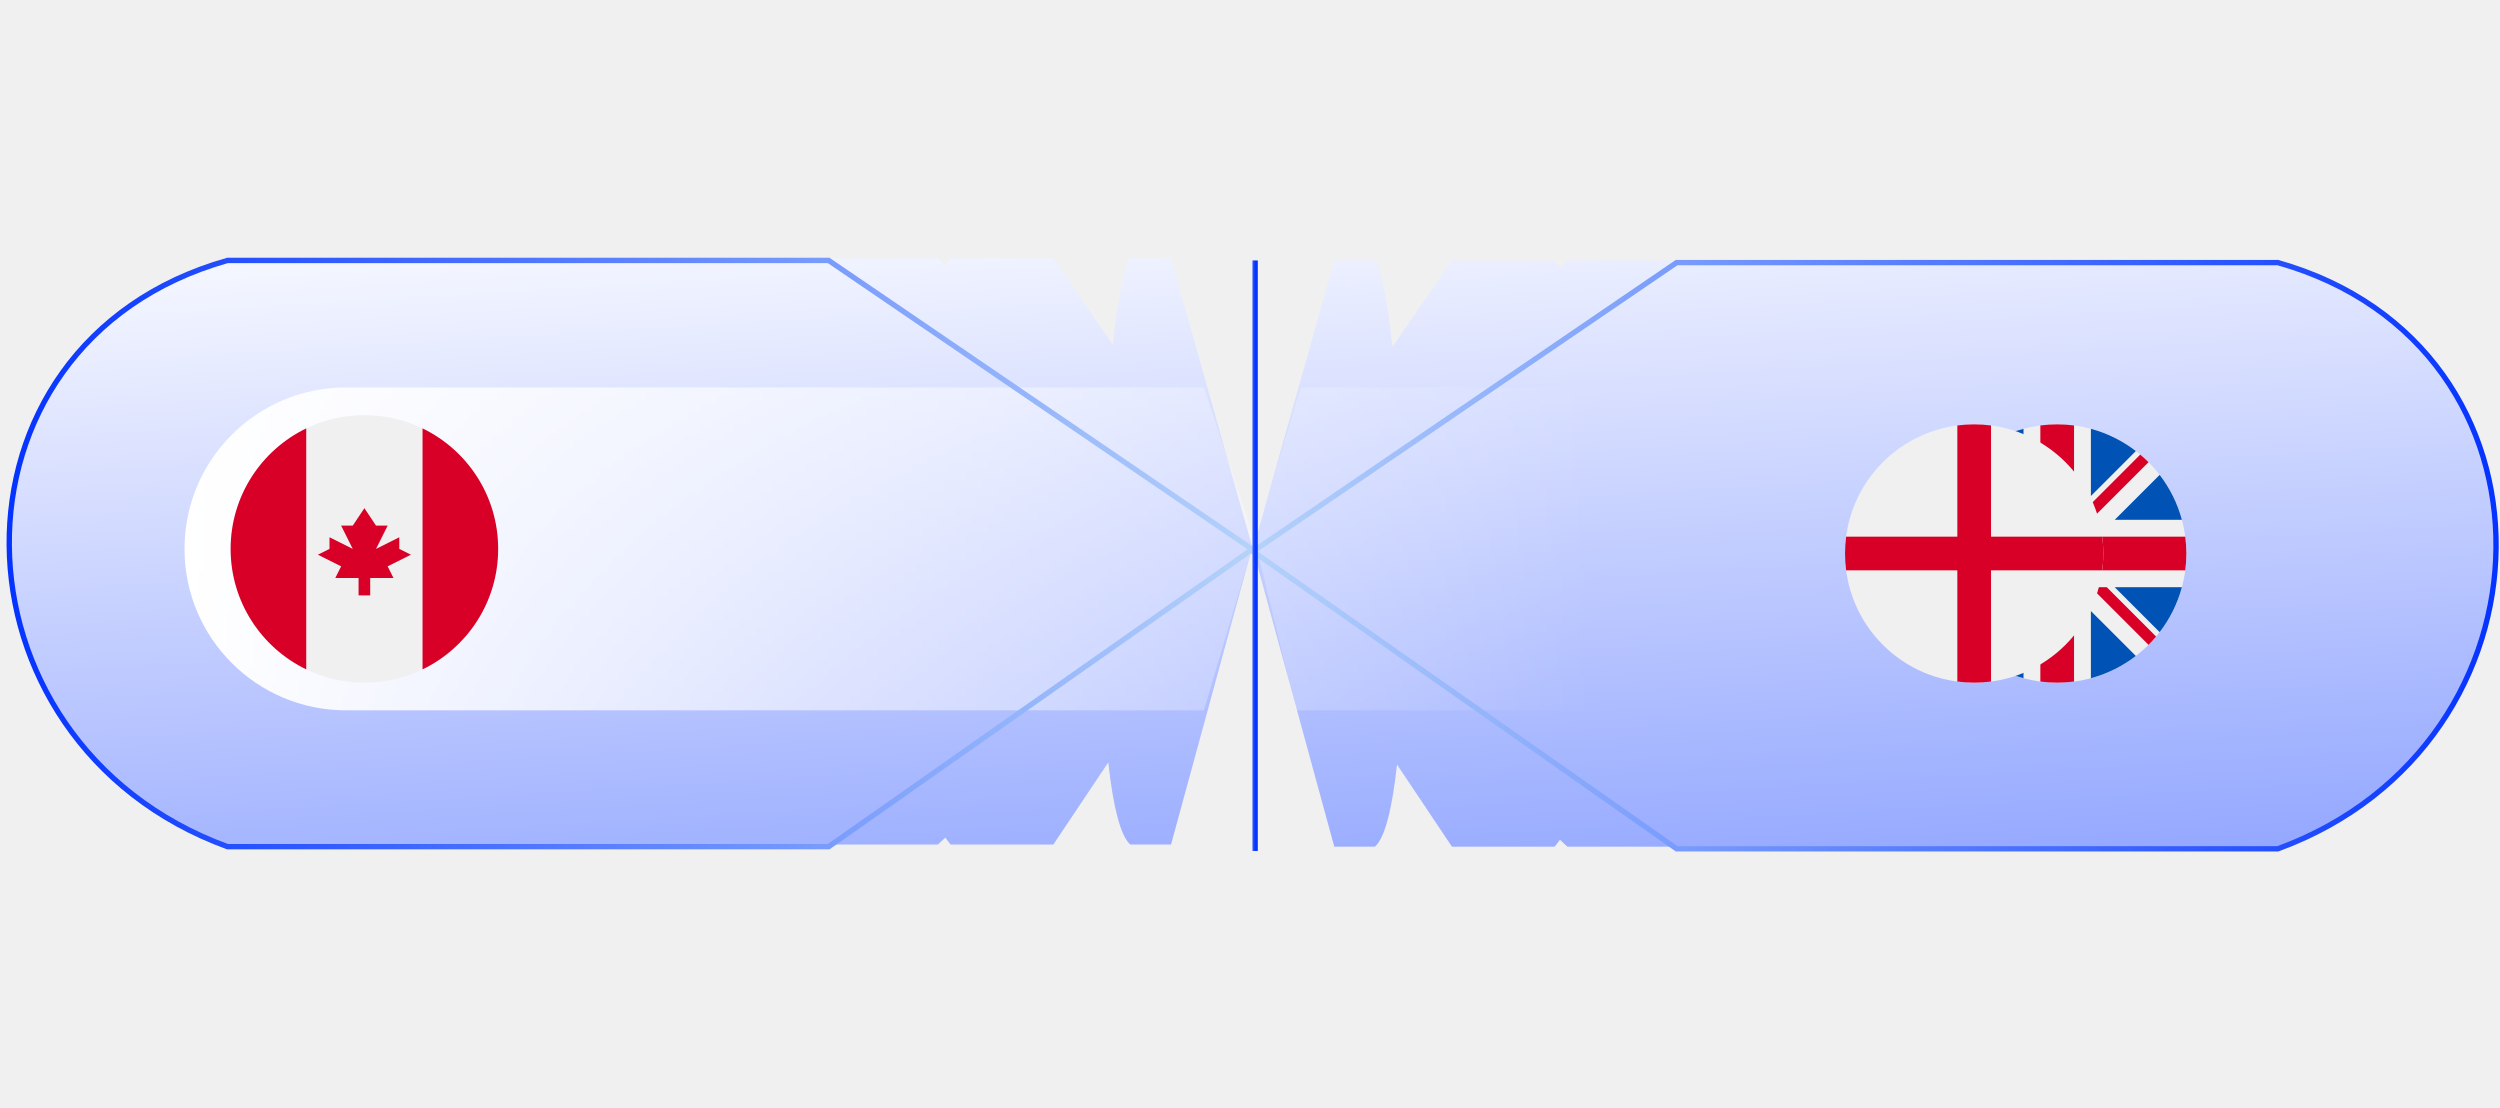
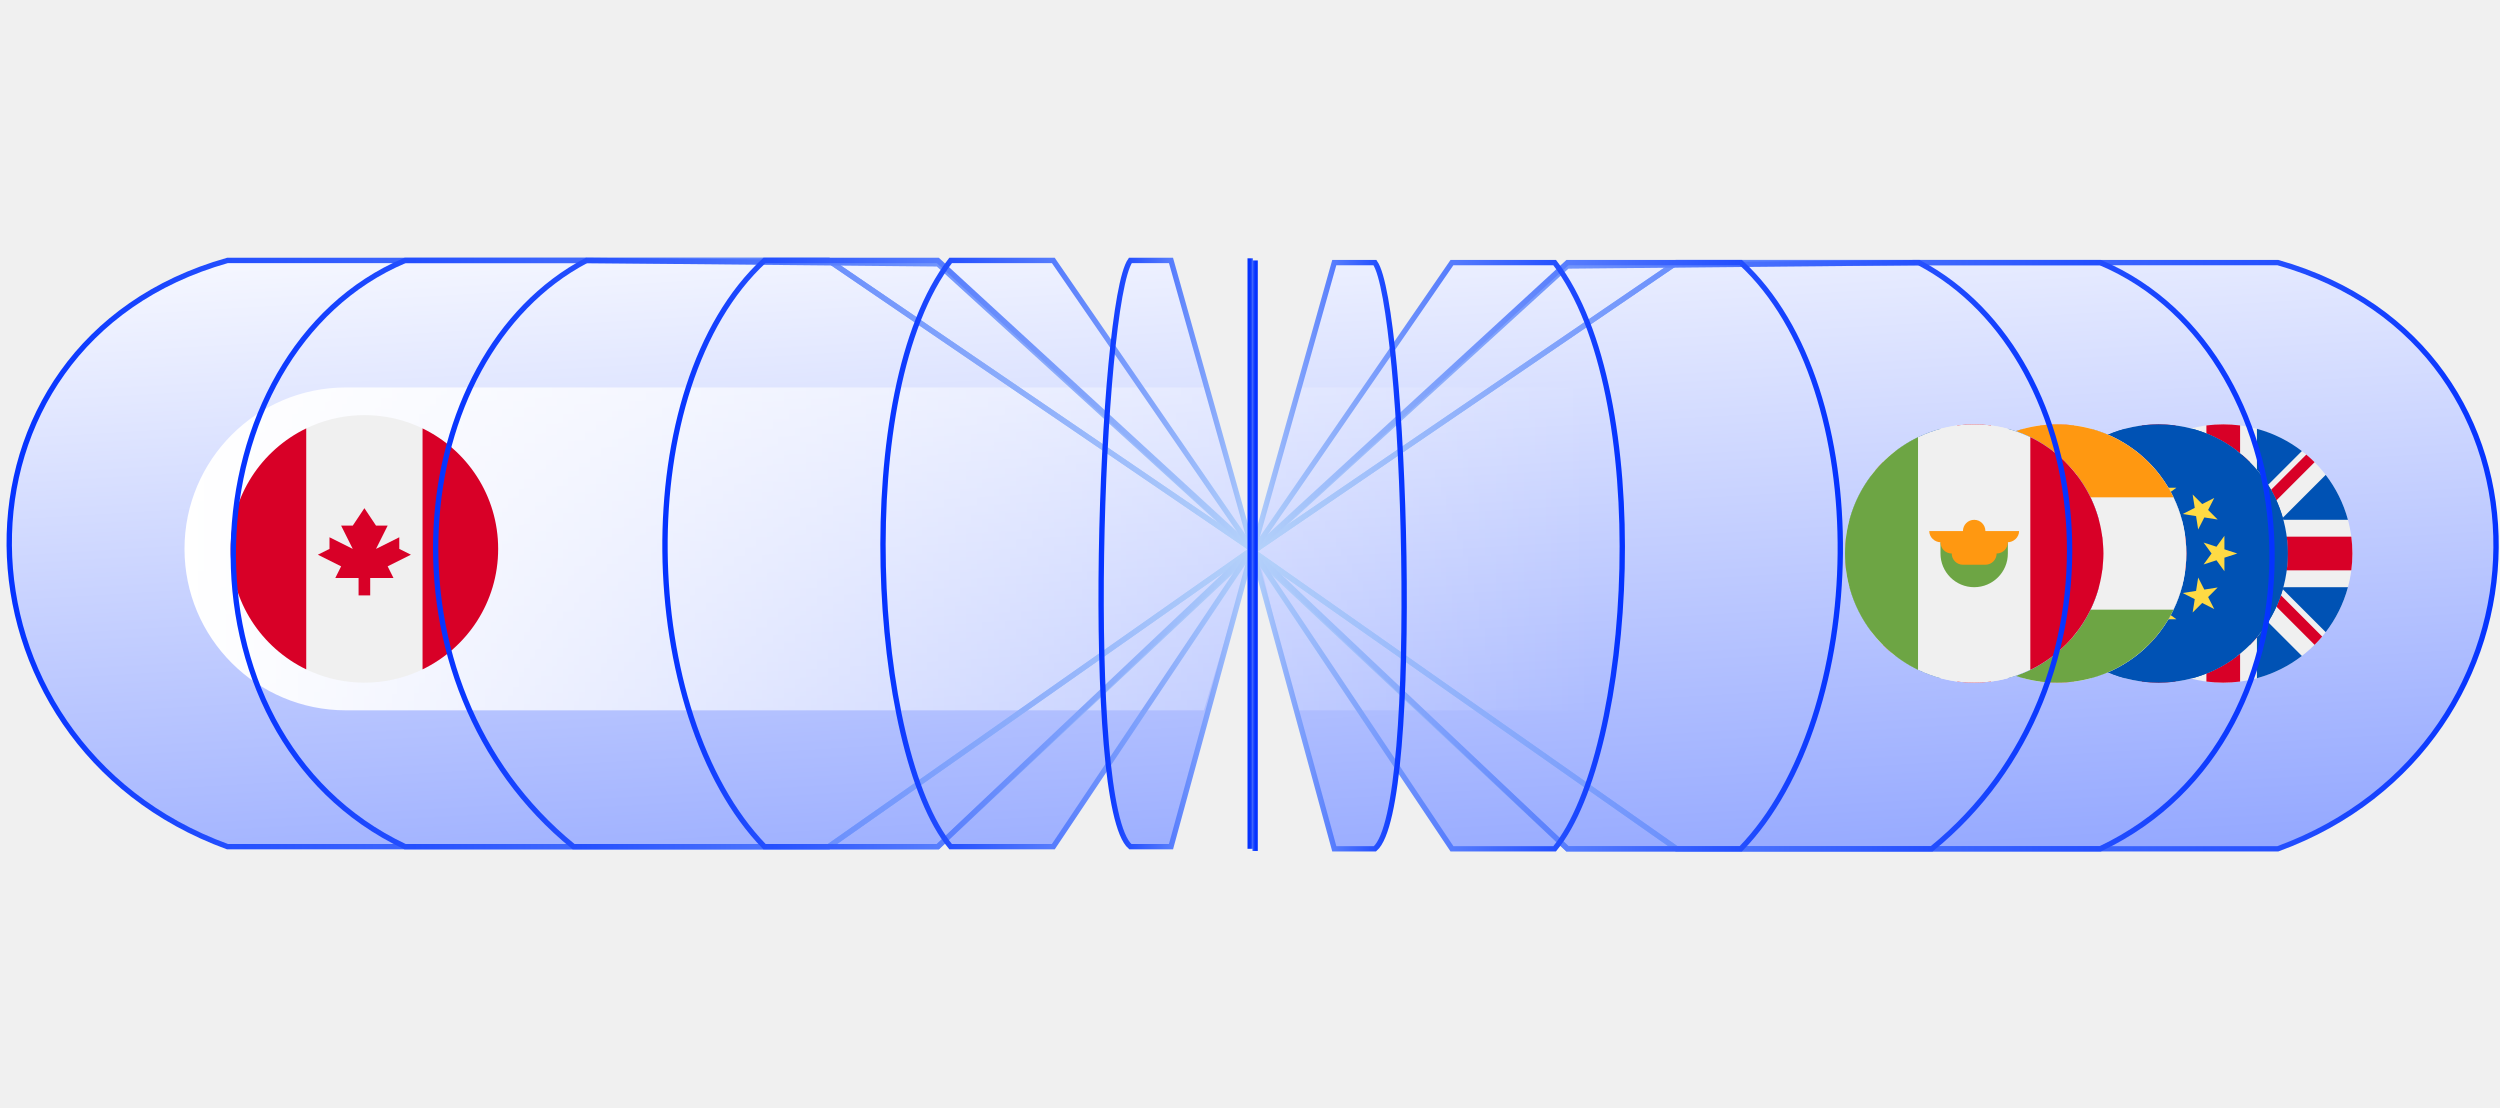
<svg xmlns="http://www.w3.org/2000/svg" width="271" height="120" viewBox="0 0 271 120" fill="none">
  <path d="M149.043 28.232C149.764 29.262 150.415 32.749 150.938 37.6L157.392 28.232H168.525C168.715 28.48 168.901 28.735 169.083 28.997L169.917 28.232H246.916C278.921 37.278 277.994 80.416 246.916 91.78H169.902L169.097 91.025C168.909 91.291 168.719 91.544 168.525 91.78H157.392L151.436 82.878C150.927 87.519 150.149 90.826 149.043 91.78H144.637L135.917 59.888L135.749 59.73L135.849 59.639L135.823 59.544L135.822 59.542L135.823 59.539L144.637 28.232H149.043ZM63.672 28.001H101.657L102.488 28.764C102.671 28.502 102.858 28.248 103.048 28.001H114.18L120.634 37.37C121.157 32.519 121.81 29.031 122.53 28.001H126.937L135.749 59.309L135.751 59.31L135.748 59.312L135.723 59.407L135.823 59.499L135.654 59.657L126.937 91.548H122.53C121.425 90.593 120.646 87.286 120.137 82.644L114.181 91.548H103.048C102.853 91.311 102.662 91.059 102.474 90.793L101.67 91.548H24.657C-6.42 80.183 -7.348 37.046 24.656 28.001H63.571L63.572 28L63.672 28.001Z" fill="url(#paint0_linear_8617_29495)" />
  <path d="M20 59.5C20 49.835 27.835 42 37.5 42H101.5H130.5L136 58.5L141 42H191.5C196.194 42 200 45.806 200 50.5V65C200 71.627 194.627 77 188 77H140.5L136 58.5L130.5 77H37.5C27.835 77 20 69.165 20 59.5Z" fill="url(#paint1_linear_8617_29495)" />
  <g clip-path="url(#clip0_8617_29495)">
    <path d="M39.5 74C47.508 74 54 67.508 54 59.5C54 51.492 47.508 45 39.5 45C31.492 45 25 51.492 25 59.5C25 67.508 31.492 74 39.5 74Z" fill="#F0F0F0" />
    <path d="M54 59.5C54 53.752 50.654 48.784 45.804 46.439V72.561C50.654 70.216 54 65.249 54 59.5Z" fill="#D80027" />
    <path d="M25 59.5C25 65.249 28.346 70.216 33.196 72.561V46.439C28.346 48.784 25 53.752 25 59.5Z" fill="#D80027" />
    <path d="M42.022 61.391L44.543 60.13L43.283 59.5V58.239L40.761 59.5L42.022 56.978H40.761L39.5 55.087L38.239 56.978H36.978L38.239 59.5L35.717 58.239V59.5L34.456 60.13L36.978 61.391L36.348 62.652H38.87V64.543H40.13V62.652H42.652L42.022 61.391Z" fill="#D80027" />
+   </g>
+   <g clip-path="url(#clip1_8617_29495)">
+     <path d="M241 74C248.732 74 255 67.732 255 60C255 52.268 248.732 46 241 46C233.268 46 227 52.268 227 60C227 67.732 233.268 74 241 74Z" fill="#F0F0F0" />
+     <path d="M229.894 51.477C228.794 52.907 227.965 54.556 227.482 56.348H234.765L229.894 51.477Z" fill="#0052B4" />
+     <path d="M254.518 56.348C254.035 54.556 253.206 52.907 252.106 51.477L247.235 56.348H254.518Z" fill="#0052B4" />
+     <path d="M227.482 63.652C227.965 65.444 228.794 67.093 229.894 68.524L234.765 63.652H227.482Z" fill="#0052B4" />
+     <path d="M249.524 48.894C248.093 47.794 246.444 46.965 244.652 46.482V53.766L249.524 48.894Z" fill="#0052B4" />
+     <path d="M232.477 71.106C233.907 72.206 235.556 73.035 237.348 73.518V66.235L232.477 71.106Z" fill="#0052B4" />
+     <path d="M237.348 46.482C235.556 46.965 233.907 47.794 232.477 48.894L237.348 53.766V46.482Z" fill="#0052B4" />
+     <path d="M244.652 73.518C246.444 73.035 248.093 72.206 249.524 71.106L244.652 66.235V73.518Z" fill="#0052B4" />
+     <path d="M247.235 63.652L252.106 68.524C253.206 67.093 254.035 65.444 254.518 63.652H247.235Z" fill="#0052B4" />
+     <path d="M254.881 58.174H242.826H242.826V46.118C242.228 46.041 241.619 46 241 46C240.381 46 239.772 46.041 239.174 46.118V58.174V58.174H227.119C227.041 58.772 227 59.381 227 60C227 60.619 227.041 61.228 227.119 61.826H239.174H239.174V73.882C239.772 73.959 240.381 74 241 74C241.619 74 242.228 73.959 242.826 73.882V61.826V61.826H254.881C254.959 61.228 255 60.619 255 60C255 59.381 254.959 58.772 254.881 58.174Z" fill="#D80027" />
+     <path d="M244.652 63.652L250.899 69.9C251.187 69.612 251.461 69.312 251.722 69.001L246.374 63.652H244.652V63.652Z" fill="#D80027" />
+     <path d="M237.348 63.652H237.348L231.1 69.9C231.388 70.187 231.688 70.461 231.999 70.722L237.348 65.374V63.652Z" fill="#D80027" />
+     <path d="M237.348 56.348V56.348L231.101 50.101C230.813 50.388 230.539 50.688 230.278 50.999L235.626 56.348H237.348V56.348Z" fill="#D80027" />
+     <path d="M244.652 56.348L250.9 50.101C250.612 49.813 250.312 49.539 250.001 49.278L244.652 54.626V56.348Z" fill="#D80027" />
+   </g>
+   <g clip-path="url(#clip2_8617_29495)">
+     <path d="M234 74C241.732 74 248 67.732 248 60C248 52.268 241.732 46 234 46C226.268 46 220 52.268 220 60C220 67.732 226.268 74 234 74Z" fill="#F0F0F0" />
+     <path d="M222.894 51.477C221.794 52.907 220.965 54.556 220.482 56.348H227.765L222.894 51.477Z" fill="#0052B4" />
+     <path d="M247.518 56.348C247.035 54.556 246.206 52.907 245.106 51.477L240.235 56.348H247.518Z" fill="#0052B4" />
+     <path d="M220.482 63.652C220.965 65.444 221.794 67.093 222.894 68.524L227.765 63.652H220.482Z" fill="#0052B4" />
+     <path d="M242.524 48.894C241.093 47.794 239.444 46.965 237.652 46.482V53.766L242.524 48.894Z" fill="#0052B4" />
+     <path d="M225.477 71.106C226.907 72.206 228.556 73.035 230.348 73.518V66.235L225.477 71.106Z" fill="#0052B4" />
+     <path d="M230.348 46.482C228.556 46.965 226.907 47.794 225.477 48.894L230.348 53.766V46.482Z" fill="#0052B4" />
+     <path d="M237.652 73.518C239.444 73.035 241.093 72.206 242.524 71.106L237.652 66.235V73.518Z" fill="#0052B4" />
+     <path d="M240.235 63.652L245.106 68.524C246.206 67.093 247.035 65.444 247.518 63.652H240.235Z" fill="#0052B4" />
+     <path d="M247.881 58.174H235.826H235.826V46.118C235.228 46.041 234.619 46 234 46C233.381 46 232.772 46.041 232.174 46.118V58.174V58.174H220.119C220.041 58.772 220 59.381 220 60C220 60.619 220.041 61.228 220.119 61.826H232.174H232.174V73.882C232.772 73.959 233.381 74 234 74C234.619 74 235.228 73.959 235.826 73.882V61.826V61.826H247.881C247.959 61.228 248 60.619 248 60C248 59.381 247.959 58.772 247.881 58.174Z" fill="#D80027" />
+     <path d="M237.652 63.652L243.899 69.9C244.187 69.612 244.461 69.312 244.722 69.001L239.374 63.652H237.652V63.652Z" fill="#D80027" />
+     <path d="M230.348 63.652H230.348L224.1 69.9C224.388 70.187 224.688 70.461 224.999 70.722L230.348 65.374V63.652Z" fill="#D80027" />
+     <path d="M230.348 56.348V56.348L224.101 50.101C223.813 50.388 223.539 50.688 223.278 50.999L228.626 56.348H230.348V56.348Z" fill="#D80027" />
+     <path d="M237.652 56.348L243.9 50.101C243.612 49.813 243.312 49.539 243.001 49.278L237.652 54.626V56.348Z" fill="#D80027" />
+     <g clip-path="url(#clip3_8617_29495)">
+       <path d="M234 74C241.732 74 248 67.732 248 60C248 52.268 241.732 46 234 46C226.268 46 220 52.268 220 60C220 67.732 226.268 74 234 74Z" fill="#0052B4" />
+       <path d="M234 51.478L234.453 52.873H235.92L234.733 53.735L235.187 55.13L234 54.268L232.813 55.13L233.267 53.735L232.08 52.873H233.547L234 51.478Z" fill="#FFDA44" />
+       <path d="M227.974 53.974L229.281 54.64L230.318 53.602L230.089 55.051L231.396 55.717L229.947 55.947L229.718 57.395L229.052 56.088L227.603 56.318L228.64 55.281L227.974 53.974Z" fill="#FFDA44" />
+       <path d="M225.478 60L226.873 59.546V58.08L227.735 59.266L229.131 58.813L228.268 60L229.131 61.186L227.735 60.733L226.873 61.92V60.453L225.478 60Z" fill="#FFDA44" />
+       <path d="M227.974 66.026L228.64 64.719L227.603 63.681L229.052 63.911L229.718 62.604L229.947 64.053L231.396 64.282L230.089 64.948L230.318 66.397L229.281 65.36L227.974 66.026Z" fill="#FFDA44" />
+       <path d="M234 68.522L233.547 67.127H232.08L233.267 66.264L232.813 64.87L234 65.732L235.187 64.87L234.733 66.264L235.92 67.127H234.453L234 68.522Z" fill="#FFDA44" />
+       <path d="M240.026 66.026L238.719 65.36L237.682 66.397L237.911 64.948L236.604 64.282L238.053 64.053L238.282 62.604L238.948 63.911L240.397 63.681L239.36 64.719L240.026 66.026Z" fill="#FFDA44" />
+       <path d="M242.522 60L241.127 60.453V61.92L240.265 60.733L238.87 61.186L239.732 60L238.87 58.813L240.265 59.266L241.127 58.08V59.546L242.522 60Z" fill="#FFDA44" />
+       <path d="M240.026 53.974L239.36 55.281L240.397 56.318L238.948 56.089L238.282 57.396L238.053 55.947L236.604 55.718L237.911 55.052L237.682 53.603L238.719 54.64L240.026 53.974Z" fill="#FFDA44" />
+     </g>
  </g>
  <g clip-path="url(#clip4_8617_29495)">
    <path d="M223 74C230.732 74 237 67.732 237 60C237 52.268 230.732 46 223 46C215.268 46 209 52.268 209 60C209 67.732 215.268 74 223 74Z" fill="#F0F0F0" />
    <path d="M211.894 51.477C210.794 52.907 209.965 54.556 209.482 56.348H216.765L211.894 51.477Z" fill="#0052B4" />
    <path d="M236.518 56.348C236.035 54.556 235.206 52.907 234.106 51.477L229.235 56.348H236.518Z" fill="#0052B4" />
    <path d="M209.482 63.652C209.965 65.444 210.794 67.093 211.894 68.524L216.765 63.652H209.482Z" fill="#0052B4" />
    <path d="M231.524 48.894C230.093 47.794 228.444 46.965 226.652 46.482V53.766L231.524 48.894Z" fill="#0052B4" />
    <path d="M214.477 71.106C215.907 72.206 217.556 73.035 219.348 73.518V66.235L214.477 71.106Z" fill="#0052B4" />
    <path d="M219.348 46.482C217.556 46.965 215.907 47.794 214.477 48.894L219.348 53.766V46.482Z" fill="#0052B4" />
    <path d="M226.652 73.518C228.444 73.035 230.093 72.206 231.524 71.106L226.652 66.235V73.518Z" fill="#0052B4" />
    <path d="M229.235 63.652L234.106 68.524C235.206 67.093 236.035 65.444 236.518 63.652H229.235Z" fill="#0052B4" />
    <path d="M236.881 58.174H224.826H224.826V46.118C224.228 46.041 223.619 46 223 46C222.381 46 221.772 46.041 221.174 46.118V58.174V58.174H209.119C209.041 58.772 209 59.381 209 60C209 60.619 209.041 61.228 209.119 61.826H221.174H221.174V73.882C221.772 73.959 222.381 74 223 74C223.619 74 224.228 73.959 224.826 73.882V61.826V61.826H236.881C236.959 61.228 237 60.619 237 60C237 59.381 236.959 58.772 236.881 58.174Z" fill="#D80027" />
    <path d="M226.652 63.652L232.899 69.9C233.187 69.612 233.461 69.312 233.722 69.001L228.374 63.652H226.652V63.652Z" fill="#D80027" />
    <path d="M219.348 63.652H219.348L213.1 69.9C213.388 70.187 213.688 70.461 213.999 70.722L219.348 65.374V63.652Z" fill="#D80027" />
    <path d="M219.348 56.348V56.348L213.101 50.101C212.813 50.388 212.539 50.688 212.278 50.999L217.626 56.348H219.348V56.348Z" fill="#D80027" />
    <path d="M226.652 56.348L232.9 50.101C232.612 49.813 232.312 49.539 232.001 49.278L226.652 54.626V56.348Z" fill="#D80027" />
+     <g clip-path="url(#clip5_8617_29495)">
+       <path d="M223 74C230.732 74 237 67.732 237 60C237 52.268 230.732 46 223 46C215.268 46 209 52.268 209 60C209 67.732 215.268 74 223 74Z" fill="#F0F0F0" />
+       <path d="M223 46C217.45 46 212.654 49.23 210.389 53.913H235.611C233.346 49.23 228.55 46 223 46Z" fill="#FF9811" />
+       <path d="M223 74C228.55 74 233.346 70.77 235.611 66.087H210.389C212.654 70.77 217.45 74 223 74Z" fill="#6DA544" />
+       <path d="M223 64.869C225.689 64.869 227.87 62.689 227.87 60C227.87 57.31 225.689 55.13 223 55.13C220.311 55.13 218.13 57.31 218.13 60C218.13 62.689 220.311 64.869 223 64.869Z" fill="#0052B4" />
+       <path d="M223 63.044C224.681 63.044 226.043 61.681 226.043 60C226.043 58.319 224.681 56.956 223 56.956C221.319 56.956 219.957 58.319 219.957 60C219.957 61.681 221.319 63.044 223 63.044Z" fill="#F0F0F0" />
+       <path d="M223 56.245L223.939 58.374L226.252 58.122L224.878 60L226.252 61.878L223.939 61.626L223 63.756L222.061 61.626L219.748 61.878L221.122 60L219.748 58.122L222.061 58.374L223 56.245Z" fill="#0052B4" />
+     </g>
  </g>
  <g clip-path="url(#clip6_8617_29495)">
    <path d="M214 74C221.732 74 228 67.732 228 60C228 52.268 221.732 46 214 46C206.268 46 200 52.268 200 60C200 67.732 206.268 74 214 74Z" fill="#F0F0F0" />
+     <path d="M202.894 51.477C201.794 52.907 200.965 54.556 200.482 56.348H207.765L202.894 51.477Z" fill="#0052B4" />
+     <path d="M227.518 56.348C227.035 54.556 226.206 52.907 225.106 51.477L220.235 56.348H227.518Z" fill="#0052B4" />
+     <path d="M200.482 63.652C200.965 65.444 201.794 67.093 202.894 68.524L207.765 63.652H200.482Z" fill="#0052B4" />
+     <path d="M222.524 48.894C221.093 47.794 219.444 46.965 217.652 46.482V53.766L222.524 48.894Z" fill="#0052B4" />
+     <path d="M205.477 71.106C206.907 72.206 208.556 73.035 210.348 73.518V66.235L205.477 71.106Z" fill="#0052B4" />
+     <path d="M210.348 46.482C208.556 46.965 206.907 47.794 205.477 48.894L210.348 53.766V46.482Z" fill="#0052B4" />
+     <path d="M217.652 73.518C219.444 73.035 221.093 72.206 222.524 71.106L217.652 66.235V73.518Z" fill="#0052B4" />
+     <path d="M220.235 63.652L225.106 68.524C226.206 67.093 227.035 65.444 227.518 63.652H220.235Z" fill="#0052B4" />
    <path d="M227.881 58.174H215.826H215.826V46.118C215.228 46.041 214.619 46 214 46C213.381 46 212.772 46.041 212.174 46.118V58.174V58.174H200.119C200.041 58.772 200 59.381 200 60C200 60.619 200.041 61.228 200.119 61.826H212.174H212.174V73.882C212.772 73.959 213.381 74 214 74C214.619 74 215.228 73.959 215.826 73.882V61.826V61.826H227.881C227.959 61.228 228 60.619 228 60C228 59.381 227.959 58.772 227.881 58.174Z" fill="#D80027" />
+     <path d="M217.652 63.652L223.899 69.9C224.187 69.612 224.461 69.312 224.722 69.001L219.374 63.652H217.652V63.652Z" fill="#D80027" />
+     <path d="M210.348 63.652H210.348L204.1 69.9C204.388 70.187 204.688 70.461 204.999 70.722L210.348 65.374V63.652Z" fill="#D80027" />
+     <path d="M210.348 56.348V56.348L204.101 50.101C203.813 50.388 203.539 50.688 203.278 50.999L208.626 56.348H210.348V56.348Z" fill="#D80027" />
+     <path d="M217.652 56.348L223.9 50.101C223.612 49.813 223.312 49.539 223.001 49.278L217.652 54.626V56.348Z" fill="#D80027" />
+     <g clip-path="url(#clip7_8617_29495)">
+       <path d="M214 74C221.732 74 228 67.732 228 60C228 52.268 221.732 46 214 46C206.268 46 200 52.268 200 60C200 67.732 206.268 74 214 74Z" fill="#F0F0F0" />
+       <path d="M228 60C228 54.45 224.77 49.654 220.087 47.389V72.611C224.77 70.346 228 65.55 228 60Z" fill="#D80027" />
+       <path d="M200 60C200 65.55 203.23 70.346 207.913 72.611V47.389C203.23 49.654 200 54.45 200 60Z" fill="#6DA544" />
+       <path d="M210.348 60C210.348 62.017 211.983 63.652 214 63.652C216.017 63.652 217.652 62.017 217.652 60V58.783H210.348V60Z" fill="#6DA544" />
+       <path d="M218.87 57.565H215.217C215.217 56.893 214.672 56.348 214 56.348C213.328 56.348 212.783 56.893 212.783 57.565H209.13C209.13 58.237 209.716 58.782 210.388 58.782H210.348C210.348 59.455 210.893 60 211.565 60C211.565 60.672 212.11 61.217 212.783 61.217H215.217C215.89 61.217 216.435 60.672 216.435 60C217.107 60 217.652 59.455 217.652 58.782H217.612C218.284 58.782 218.87 58.237 218.87 57.565Z" fill="#FF9811" />
+     </g>
  </g>
  <path d="M89.827 28.232L135.749 59.542L89.827 91.779H24.658C-6.42 80.415 -7.348 37.277 24.657 28.232H89.827Z" stroke="url(#paint2_linear_8617_29495)" stroke-width="0.58" />
+   <path d="M89.829 28.232L135.751 59.542L89.829 91.779H43.908C17.933 79.487 20.252 38.205 43.908 28.232H89.829Z" stroke="url(#paint3_linear_8617_29495)" stroke-width="0.58" />
+   <path d="M101.67 28.603L135.823 59.73L101.67 91.779H62.176C40.339 74.025 43.828 38.608 63.573 28.232L101.67 28.603Z" stroke="url(#paint4_linear_8617_29495)" stroke-width="0.58" />
+   <path d="M101.657 28.232L135.752 59.542L101.657 91.779H82.872C68.956 77.4 68.028 41.916 82.872 28.232H101.657Z" stroke="url(#paint5_linear_8617_29495)" stroke-width="0.58" />
+   <path d="M114.18 28.232L135.75 59.542L114.181 91.779H103.048C94.467 81.343 92.148 42.379 103.048 28.232H114.18Z" stroke="url(#paint6_linear_8617_29495)" stroke-width="0.58" />
+   <path d="M126.937 28.232L135.75 59.542L126.937 91.779H122.53C117.428 87.373 119.283 32.87 122.53 28.232H126.937Z" stroke="url(#paint7_linear_8617_29495)" stroke-width="0.58" />
  <path d="M181.746 28.464L135.824 59.774L181.746 92.011H246.916C277.993 80.647 278.921 37.509 246.916 28.464H181.746Z" stroke="url(#paint8_linear_8617_29495)" stroke-width="0.58" />
+   <path d="M181.744 28.464L135.822 59.774L181.744 92.011H227.665C253.641 79.719 251.321 38.437 227.665 28.464H181.744Z" stroke="url(#paint9_linear_8617_29495)" stroke-width="0.58" />
+   <path d="M169.902 28.835L135.749 59.962L169.902 92.011H209.396C231.233 74.257 227.745 38.84 208 28.464L169.902 28.835Z" stroke="url(#paint10_linear_8617_29495)" stroke-width="0.58" />
+   <path d="M169.917 28.464L135.823 59.774L169.917 92.011H188.703C202.619 77.632 203.546 42.147 188.702 28.464H169.917Z" stroke="url(#paint11_linear_8617_29495)" stroke-width="0.58" />
+   <path d="M157.392 28.464L135.822 59.774L157.392 92.011H168.524C177.105 81.575 179.425 42.611 168.525 28.464H157.392Z" stroke="url(#paint12_linear_8617_29495)" stroke-width="0.58" />
+   <path d="M144.636 28.464L135.823 59.774L144.636 92.011H149.043C154.145 87.605 152.29 33.102 149.043 28.464H144.636Z" stroke="url(#paint13_linear_8617_29495)" stroke-width="0.58" />
  <path d="M136.055 28.232V92.243" stroke="url(#paint14_linear_8617_29495)" stroke-width="0.58" />
+   <path d="M135.519 28V92.011" stroke="url(#paint15_linear_8617_29495)" stroke-width="0.58" />
  <defs>
    <linearGradient id="paint0_linear_8617_29495" x1="186" y1="209.269" x2="174" y2="11.269" gradientUnits="userSpaceOnUse">
      <stop stop-color="#0533FF" />
      <stop offset="1" stop-color="white" />
    </linearGradient>
    <linearGradient id="paint1_linear_8617_29495" x1="20" y1="59.5" x2="172.64" y2="59.5" gradientUnits="userSpaceOnUse">
      <stop stop-color="white" />
      <stop offset="1" stop-color="white" stop-opacity="0" />
    </linearGradient>
    <linearGradient id="paint2_linear_8617_29495" x1="1" y1="60.006" x2="135.749" y2="60.006" gradientUnits="userSpaceOnUse">
      <stop stop-color="#0533FF" />
      <stop offset="1" stop-color="#B5D2FA" />
    </linearGradient>
+     <linearGradient id="paint3_linear_8617_29495" x1="25.286" y1="60.006" x2="135.751" y2="60.006" gradientUnits="userSpaceOnUse">
+       <stop stop-color="#0533FF" />
+       <stop offset="1" stop-color="#B5D2FA" />
+     </linearGradient>
+     <linearGradient id="paint4_linear_8617_29495" x1="47.227" y1="60.006" x2="135.823" y2="60.006" gradientUnits="userSpaceOnUse">
+       <stop stop-color="#0533FF" />
+       <stop offset="1" stop-color="#B5D2FA" />
+     </linearGradient>
+     <linearGradient id="paint5_linear_8617_29495" x1="72.084" y1="60.006" x2="135.752" y2="60.006" gradientUnits="userSpaceOnUse">
+       <stop stop-color="#0533FF" />
+       <stop offset="1" stop-color="#B5D2FA" />
+     </linearGradient>
+     <linearGradient id="paint6_linear_8617_29495" x1="95.717" y1="60.006" x2="135.75" y2="60.006" gradientUnits="userSpaceOnUse">
+       <stop stop-color="#0533FF" />
+       <stop offset="1" stop-color="#B5D2FA" />
+     </linearGradient>
+     <linearGradient id="paint7_linear_8617_29495" x1="119.361" y1="60.006" x2="135.75" y2="60.006" gradientUnits="userSpaceOnUse">
+       <stop stop-color="#0533FF" />
+       <stop offset="1" stop-color="#B5D2FA" />
+     </linearGradient>
    <linearGradient id="paint8_linear_8617_29495" x1="270.573" y1="60.238" x2="135.824" y2="60.238" gradientUnits="userSpaceOnUse">
      <stop stop-color="#0533FF" />
      <stop offset="1" stop-color="#B5D2FA" />
    </linearGradient>
+     <linearGradient id="paint9_linear_8617_29495" x1="246.287" y1="60.238" x2="135.822" y2="60.238" gradientUnits="userSpaceOnUse">
+       <stop stop-color="#0533FF" />
+       <stop offset="1" stop-color="#B5D2FA" />
+     </linearGradient>
+     <linearGradient id="paint10_linear_8617_29495" x1="224.345" y1="60.238" x2="135.749" y2="60.238" gradientUnits="userSpaceOnUse">
+       <stop stop-color="#0533FF" />
+       <stop offset="1" stop-color="#B5D2FA" />
+     </linearGradient>
+     <linearGradient id="paint11_linear_8617_29495" x1="199.49" y1="60.238" x2="135.823" y2="60.238" gradientUnits="userSpaceOnUse">
+       <stop stop-color="#0533FF" />
+       <stop offset="1" stop-color="#B5D2FA" />
+     </linearGradient>
+     <linearGradient id="paint12_linear_8617_29495" x1="175.855" y1="60.238" x2="135.822" y2="60.238" gradientUnits="userSpaceOnUse">
+       <stop stop-color="#0533FF" />
+       <stop offset="1" stop-color="#B5D2FA" />
+     </linearGradient>
+     <linearGradient id="paint13_linear_8617_29495" x1="152.212" y1="60.238" x2="135.823" y2="60.238" gradientUnits="userSpaceOnUse">
+       <stop stop-color="#0533FF" />
+       <stop offset="1" stop-color="#B5D2FA" />
+     </linearGradient>
    <linearGradient id="paint14_linear_8617_29495" x1="136.055" y1="60.238" x2="135.055" y2="60.238" gradientUnits="userSpaceOnUse">
+       <stop stop-color="#0533FF" />
+       <stop offset="1" stop-color="#B5D2FA" />
+     </linearGradient>
+     <linearGradient id="paint15_linear_8617_29495" x1="135.519" y1="60.006" x2="136.519" y2="60.006" gradientUnits="userSpaceOnUse">
      <stop stop-color="#0533FF" />
      <stop offset="1" stop-color="#B5D2FA" />
    </linearGradient>
    <clipPath id="clip0_8617_29495">
      <rect width="29" height="29" fill="white" transform="translate(25 45)" />
    </clipPath>
+     <clipPath id="clip1_8617_29495">
+       <rect width="28" height="28" fill="white" transform="translate(227 46)" />
+     </clipPath>
+     <clipPath id="clip2_8617_29495">
+       <rect width="28" height="28" fill="white" transform="translate(220 46)" />
+     </clipPath>
+     <clipPath id="clip3_8617_29495">
+       <rect width="28" height="28" fill="white" transform="translate(220 46)" />
+     </clipPath>
    <clipPath id="clip4_8617_29495">
      <rect width="28" height="28" fill="white" transform="translate(209 46)" />
    </clipPath>
+     <clipPath id="clip5_8617_29495">
+       <rect width="28" height="28" fill="white" transform="translate(209 46)" />
+     </clipPath>
    <clipPath id="clip6_8617_29495">
      <rect width="28" height="28" fill="white" transform="translate(200 46)" />
    </clipPath>
+     <clipPath id="clip7_8617_29495">
+       <rect width="28" height="28" fill="white" transform="translate(200 46)" />
+     </clipPath>
  </defs>
</svg>
